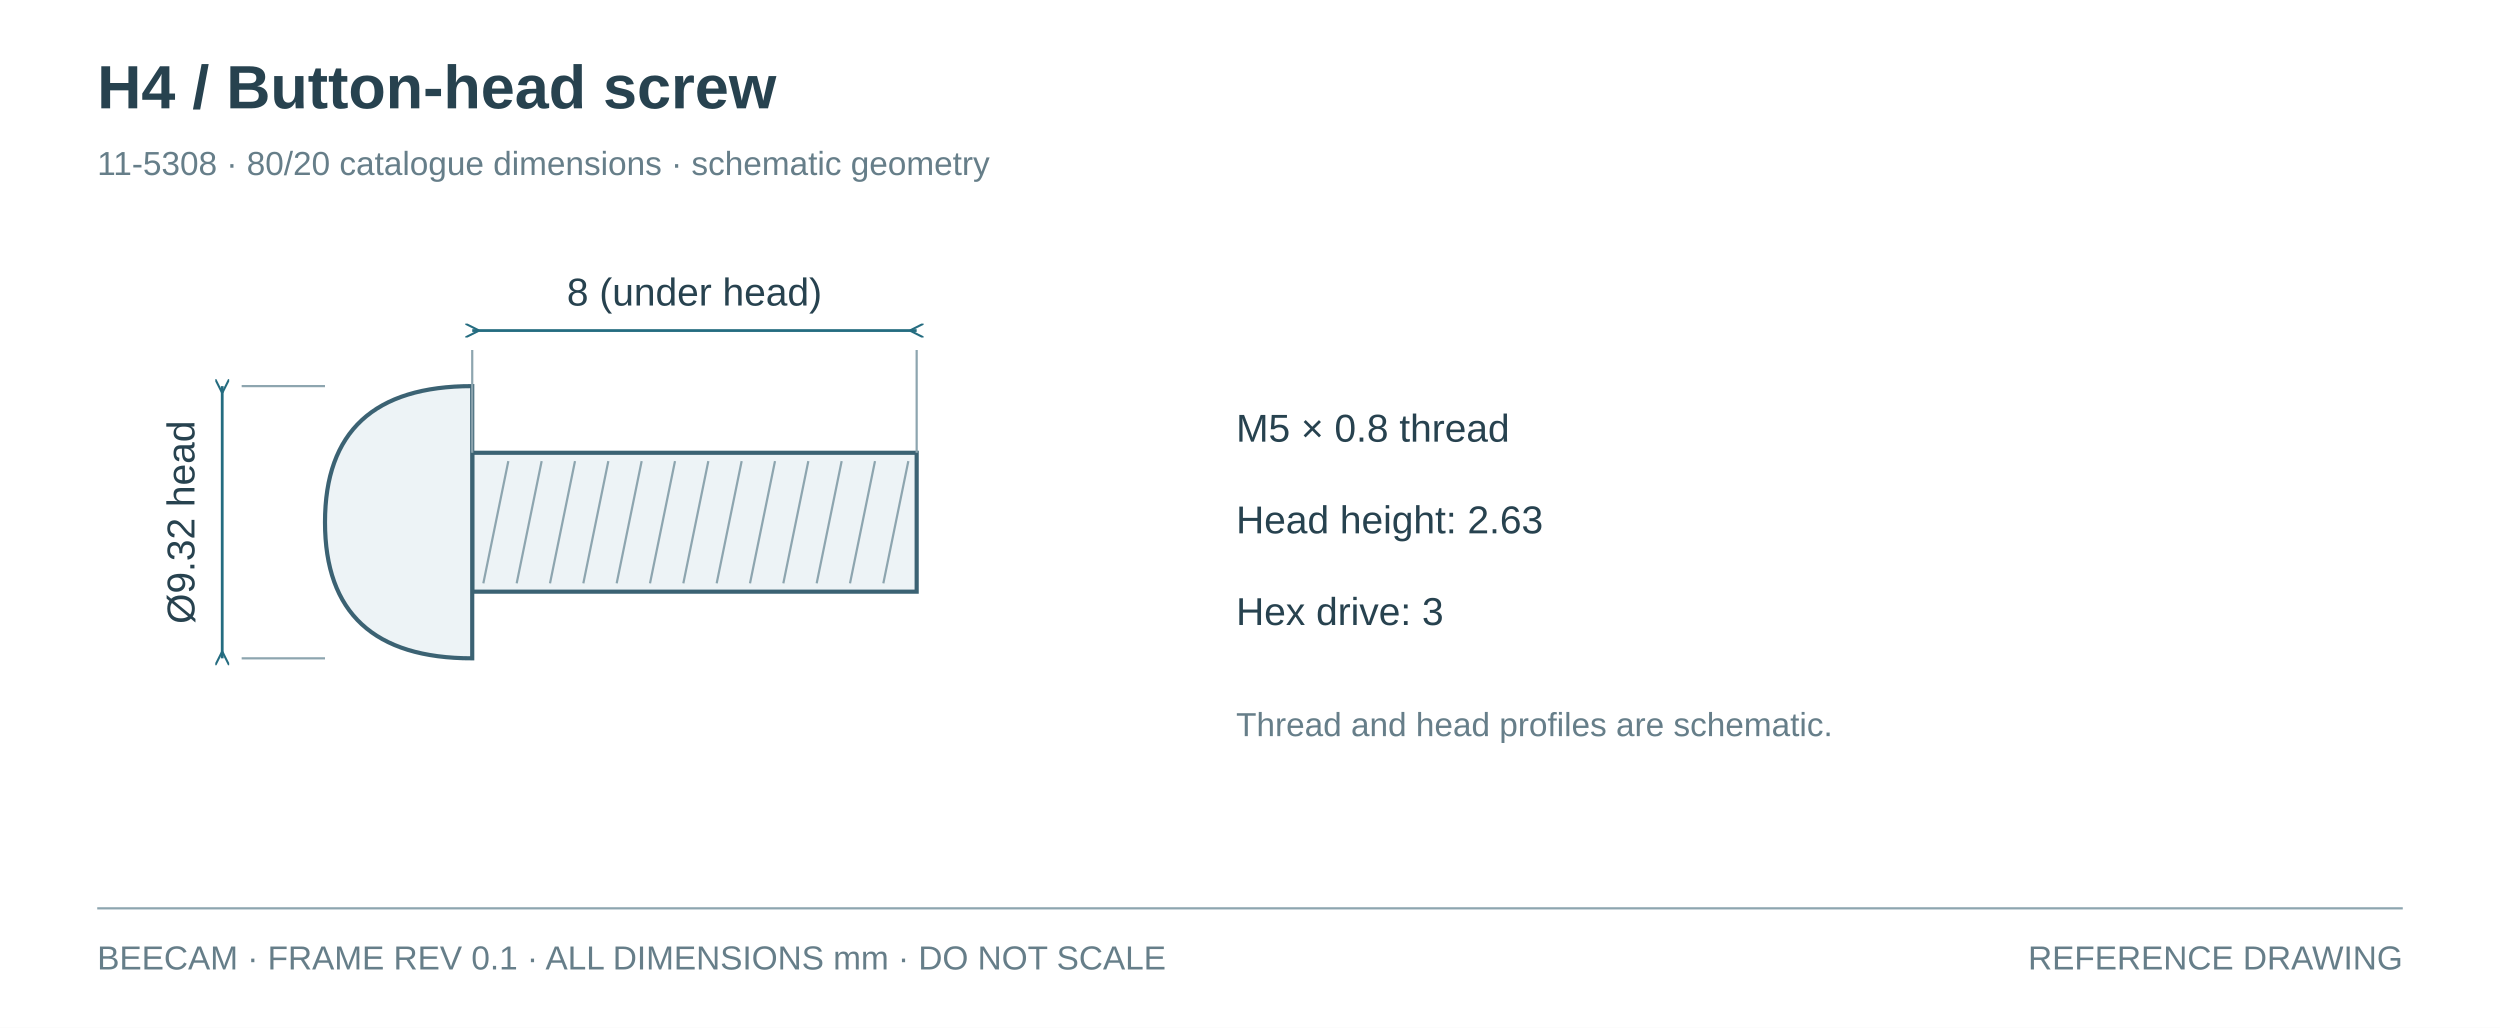
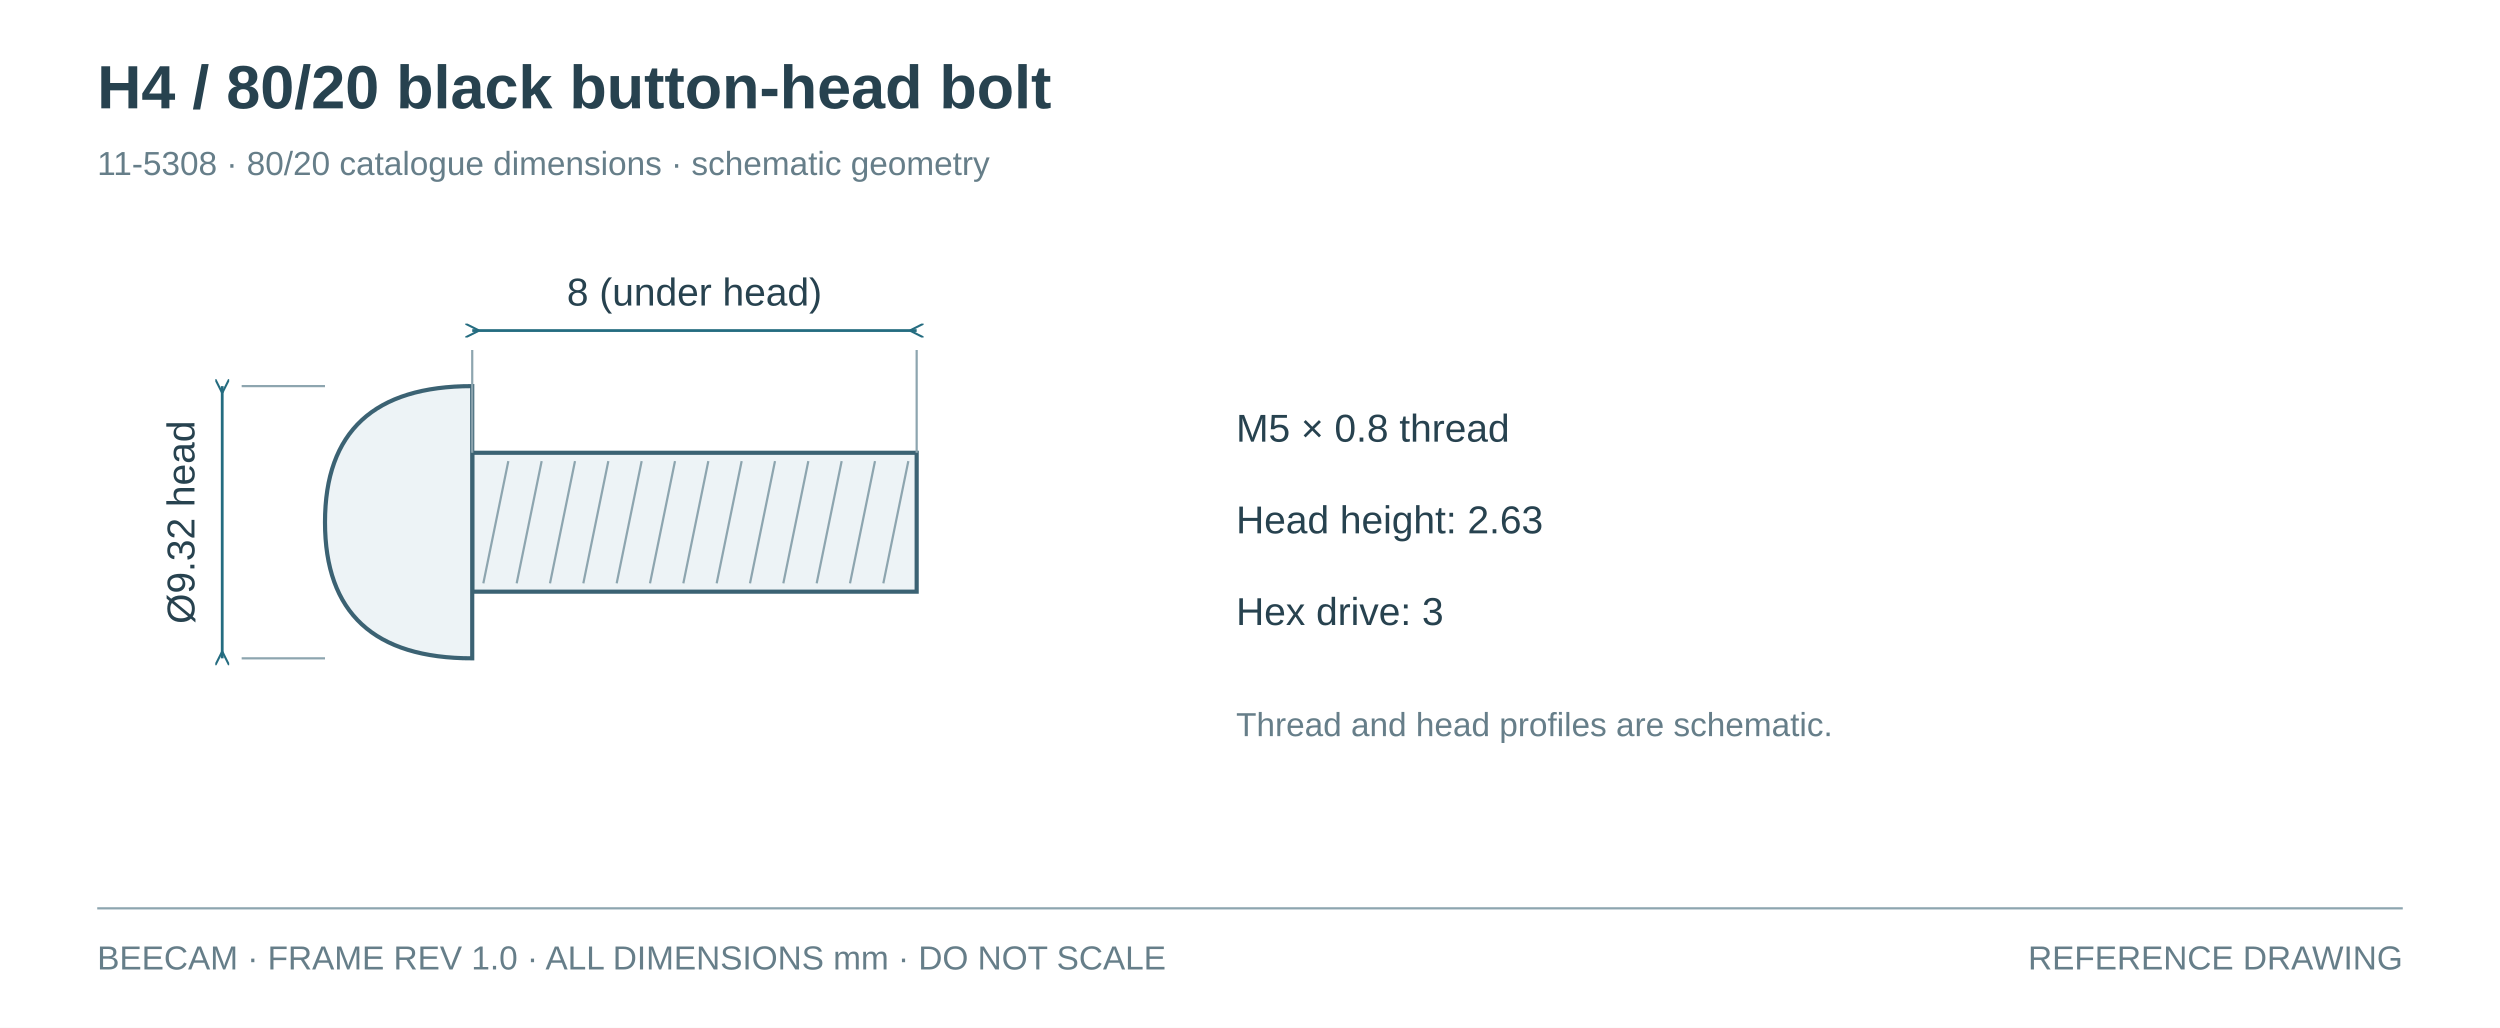
- <svg xmlns="http://www.w3.org/2000/svg" width="900" height="370" viewBox="0 0 900 370" role="img" aria-label="H4 / Button-head screw">
+ <svg xmlns="http://www.w3.org/2000/svg" width="900" height="370" viewBox="0 0 900 370" role="img" aria-label="H4 / 80/20 black button-head bolt">
  <defs>
    <marker id="arrow" viewBox="0 0 10 10" refX="5" refY="5" markerWidth="5" markerHeight="5" orient="auto-start-reverse">
      <path d="M 10 0 L 0 5 L 10 10" fill="none" stroke="#246c80" stroke-width="1.5" />
    </marker>
  </defs>
-   <style>text{font-family:Arial,sans-serif;fill:#27424f}.title{font-size:22px;font-weight:600}.small{font-size:12px;fill:#667e89}.text{font-size:14px}.caption{font-size:13px;letter-spacing:1px;fill:#5f7885}.line{stroke:#587785;stroke-width:1.3;fill:none}.part{stroke:#3b6273;stroke-width:1.5;fill:#edf3f6}.ext{stroke:#8da5af;stroke-width:.8}.dim{stroke:#246c80;stroke-width:1;marker-start:url(#arrow);marker-end:url(#arrow)}.pending{stroke:#8c7029;stroke-dasharray:6 4;stroke-width:1.5;fill:#fff7df}.hole{stroke:#466e80;stroke-width:1.5;fill:white}</style>
+   <style>text{font-family:Arial,sans-serif;fill:#27424f}.title{font-size:22px;font-weight:600}.small{font-size:12px;fill:#667e89}.text{font-size:14px}.caption{font-size:13px;letter-spacing:1px;fill:#5f7885}.line{stroke:#587785;stroke-width:1.3;fill:none}.part{stroke:#3b6273;stroke-width:1.5;fill:#edf3f6}.ext{stroke:#8da5af;stroke-width:.8}.dim{stroke:#246c80;stroke-width:1;marker-start:url(#arrow);marker-end:url(#arrow)}.adjustable{stroke:#8c7029;stroke-dasharray:6 4;stroke-width:1.5;fill:#fff7df}.hole{stroke:#466e80;stroke-width:1.5;fill:white}</style>
  <rect width="100%" height="100%" fill="white" />
-   <text class="title" x="35" y="39" text-anchor="start">H4 / Button-head screw</text>
+   <text class="title" x="35" y="39" text-anchor="start">H4 / 80/20 black button-head bolt</text>
  <text class="small" x="35" y="63" text-anchor="start">11-5308 · 80/20 catalogue dimensions · schematic geometry</text>
  <rect class="part" x="170" y="163" width="160" height="50" />
  <path class="part" d="M170 139Q117 139 117 188Q117 237 170 237Z" />
  <line class="ext" x1="183" y1="166" x2="174" y2="210" />
  <line class="ext" x1="195" y1="166" x2="186" y2="210" />
  <line class="ext" x1="207" y1="166" x2="198" y2="210" />
  <line class="ext" x1="219" y1="166" x2="210" y2="210" />
  <line class="ext" x1="231" y1="166" x2="222" y2="210" />
  <line class="ext" x1="243" y1="166" x2="234" y2="210" />
  <line class="ext" x1="255" y1="166" x2="246" y2="210" />
  <line class="ext" x1="267" y1="166" x2="258" y2="210" />
  <line class="ext" x1="279" y1="166" x2="270" y2="210" />
  <line class="ext" x1="291" y1="166" x2="282" y2="210" />
  <line class="ext" x1="303" y1="166" x2="294" y2="210" />
  <line class="ext" x1="315" y1="166" x2="306" y2="210" />
  <line class="ext" x1="327" y1="166" x2="318" y2="210" />
  <line class="ext" x1="170" y1="163" x2="170" y2="126" />
  <line class="ext" x1="330" y1="163" x2="330" y2="126" />
  <line class="dim" x1="170" y1="119" x2="330" y2="119" />
  <text class="text" x="250" y="110" text-anchor="middle">8 (under head)</text>
  <line class="ext" x1="117" y1="139" x2="87" y2="139" />
  <line class="ext" x1="117" y1="237" x2="87" y2="237" />
  <line class="dim" x1="80" y1="139" x2="80" y2="237" />
  <text class="text" transform="translate(70,188) rotate(-90)" text-anchor="middle">Ø9.32 head</text>
  <text class="text" x="445" y="159" text-anchor="start">M5 × 0.8 thread</text>
  <text class="text" x="445" y="192" text-anchor="start">Head height: 2.63</text>
  <text class="text" x="445" y="225" text-anchor="start">Hex drive: 3</text>
  <text class="small" x="445" y="265" text-anchor="start">Thread and head profiles are schematic.</text>
  <line class="ext" x1="35" y1="327" x2="865" y2="327" />
-   <text class="small" x="35" y="349" text-anchor="start">BEECAM · FRAME REV 0.1 · ALL DIMENSIONS mm · DO NOT SCALE</text>
+   <text class="small" x="35" y="349" text-anchor="start">BEECAM · FRAME REV 1.0 · ALL DIMENSIONS mm · DO NOT SCALE</text>
  <text class="small" x="865" y="349" text-anchor="end">REFERENCE DRAWING</text>
</svg>
